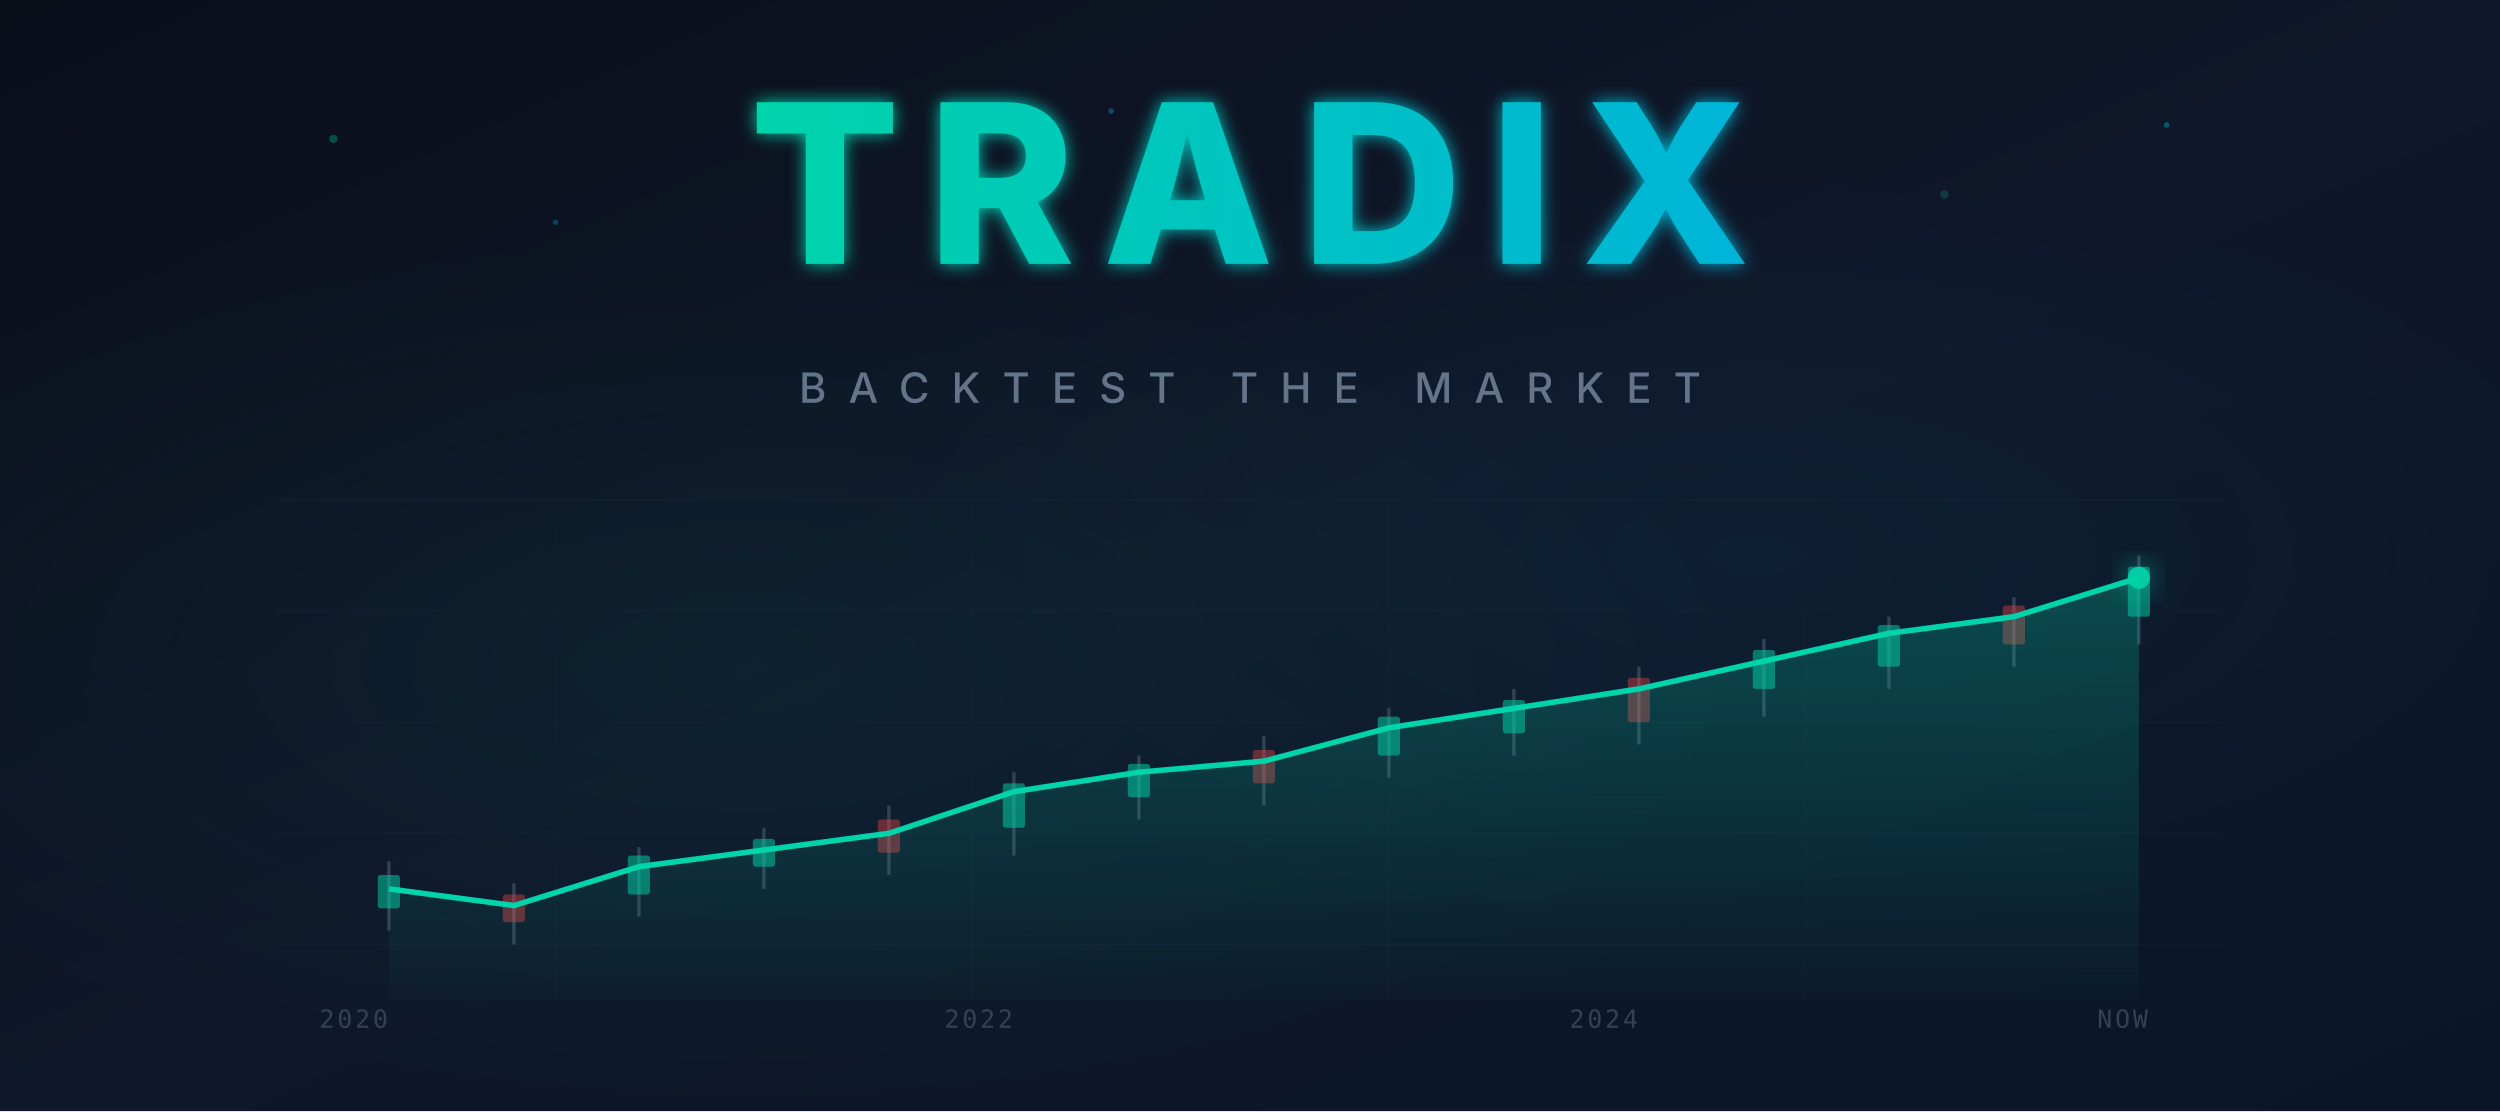
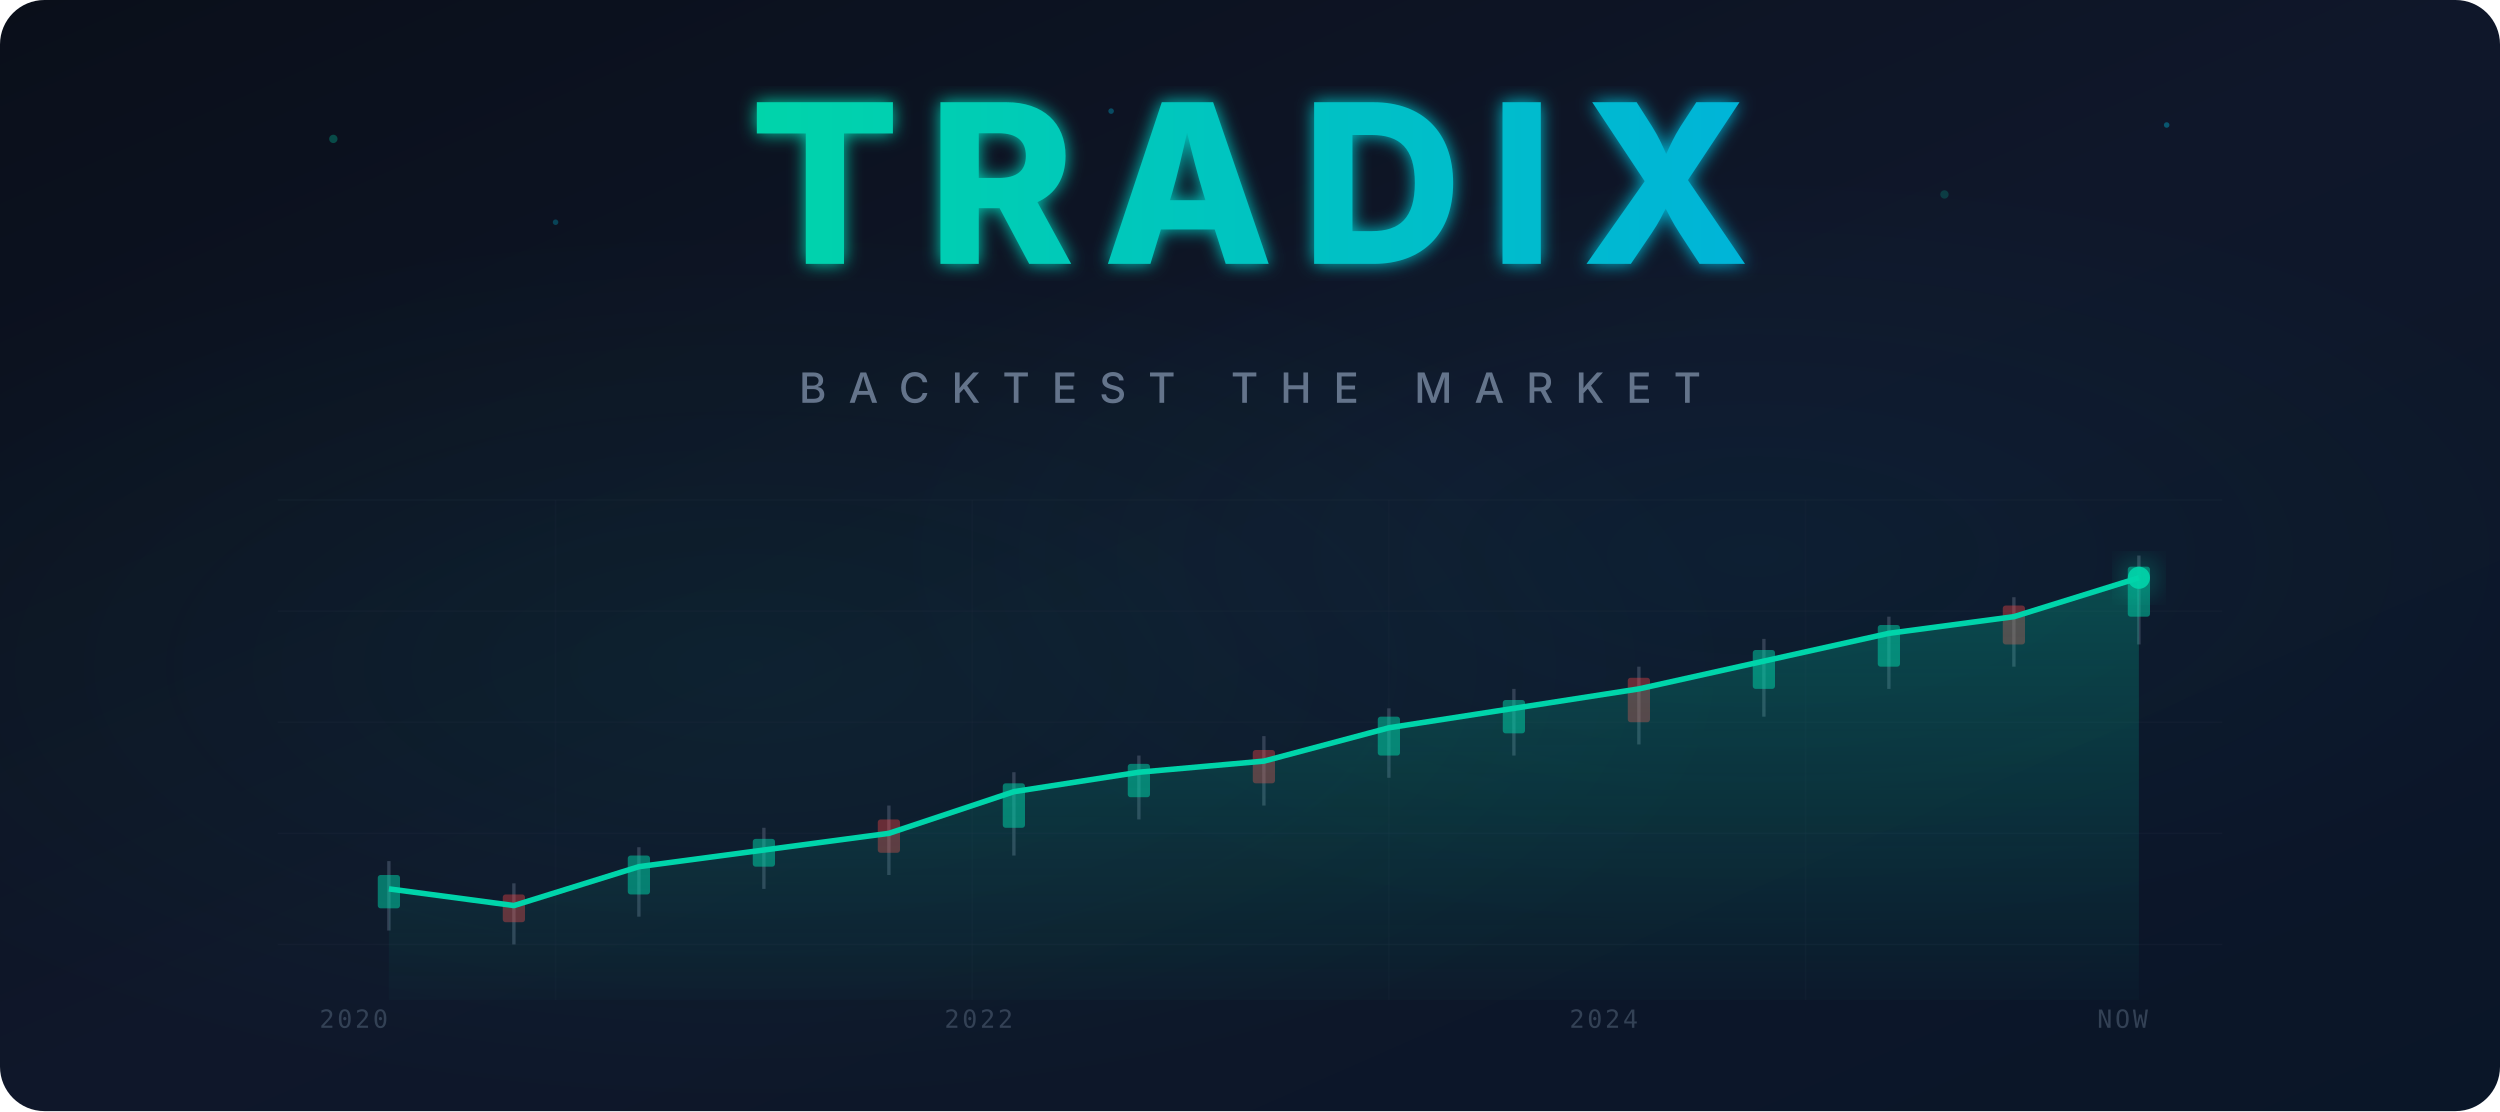
<svg xmlns="http://www.w3.org/2000/svg" viewBox="0 0 900 400">
  <defs>
    <linearGradient id="bg" x1="0%" y1="0%" x2="100%" y2="100%">
      <stop offset="0%" style="stop-color:#0a0f1a" />
      <stop offset="50%" style="stop-color:#0f172a" />
      <stop offset="100%" style="stop-color:#0a1628" />
    </linearGradient>
    <linearGradient id="titleGrad" x1="0%" y1="0%" x2="100%" y2="0%">
      <stop offset="0%" style="stop-color:#00d4aa" />
      <stop offset="100%" style="stop-color:#00b4d8" />
    </linearGradient>
    <linearGradient id="chartFill" x1="0%" y1="0%" x2="0%" y2="100%">
      <stop offset="0%" style="stop-color:#00d4aa;stop-opacity:0.25" />
      <stop offset="100%" style="stop-color:#00d4aa;stop-opacity:0.02" />
    </linearGradient>
    <linearGradient id="gridGlow" x1="0%" y1="0%" x2="0%" y2="100%">
      <stop offset="0%" style="stop-color:#1e293b;stop-opacity:0.6" />
      <stop offset="100%" style="stop-color:#1e293b;stop-opacity:0" />
    </linearGradient>
    <linearGradient id="accentLine" x1="0%" y1="0%" x2="100%" y2="0%">
      <stop offset="0%" style="stop-color:#00d4aa;stop-opacity:0" />
      <stop offset="15%" style="stop-color:#00d4aa;stop-opacity:1" />
      <stop offset="85%" style="stop-color:#00b4d8;stop-opacity:1" />
      <stop offset="100%" style="stop-color:#00b4d8;stop-opacity:0" />
    </linearGradient>
    <radialGradient id="glow1" cx="30%" cy="60%" r="40%">
      <stop offset="0%" style="stop-color:#00d4aa;stop-opacity:0.06" />
      <stop offset="100%" style="stop-color:#00d4aa;stop-opacity:0" />
    </radialGradient>
    <radialGradient id="glow2" cx="70%" cy="50%" r="35%">
      <stop offset="0%" style="stop-color:#00b4d8;stop-opacity:0.05" />
      <stop offset="100%" style="stop-color:#00b4d8;stop-opacity:0" />
    </radialGradient>
    <filter id="textGlow">
      <feGaussianBlur stdDeviation="3" result="blur" />
      <feMerge>
        <feMergeNode in="blur" />
        <feMergeNode in="SourceGraphic" />
      </feMerge>
    </filter>
    <filter id="dotGlow">
      <feGaussianBlur stdDeviation="4" />
    </filter>
  </defs>
-   <rect width="900" height="400" fill="url(#bg)" />
-   <rect width="900" height="400" fill="url(#glow1)" />
-   <rect width="900" height="400" fill="url(#glow2)" />
+   <rect width="900" height="400" rx="16" ry="16" fill="url(#bg)" />
+   <rect width="900" height="400" rx="16" ry="16" fill="url(#glow1)" />
+   <rect width="900" height="400" rx="16" ry="16" fill="url(#glow2)" />
  <line x1="100" y1="180" x2="800" y2="180" stroke="#1e293b" stroke-width="0.5" opacity="0.3" />
  <line x1="100" y1="220" x2="800" y2="220" stroke="#1e293b" stroke-width="0.5" opacity="0.3" />
  <line x1="100" y1="260" x2="800" y2="260" stroke="#1e293b" stroke-width="0.5" opacity="0.3" />
  <line x1="100" y1="300" x2="800" y2="300" stroke="#1e293b" stroke-width="0.5" opacity="0.3" />
  <line x1="100" y1="340" x2="800" y2="340" stroke="#1e293b" stroke-width="0.5" opacity="0.3" />
  <line x1="200" y1="180" x2="200" y2="360" stroke="#1e293b" stroke-width="0.5" opacity="0.2" />
  <line x1="350" y1="180" x2="350" y2="360" stroke="#1e293b" stroke-width="0.5" opacity="0.2" />
  <line x1="500" y1="180" x2="500" y2="360" stroke="#1e293b" stroke-width="0.5" opacity="0.2" />
  <line x1="650" y1="180" x2="650" y2="360" stroke="#1e293b" stroke-width="0.5" opacity="0.2" />
  <line x1="140" y1="335" x2="140" y2="310" stroke="#334155" stroke-width="1.2" />
  <rect x="136" y="315" width="8" height="12" rx="1" fill="#00d4aa" opacity="0.5" />
  <line x1="185" y1="340" x2="185" y2="318" stroke="#334155" stroke-width="1.2" />
  <rect x="181" y="322" width="8" height="10" rx="1" fill="#ef4444" opacity="0.4" />
  <line x1="230" y1="330" x2="230" y2="305" stroke="#334155" stroke-width="1.2" />
  <rect x="226" y="308" width="8" height="14" rx="1" fill="#00d4aa" opacity="0.5" />
  <line x1="275" y1="320" x2="275" y2="298" stroke="#334155" stroke-width="1.2" />
  <rect x="271" y="302" width="8" height="10" rx="1" fill="#00d4aa" opacity="0.5" />
  <line x1="320" y1="315" x2="320" y2="290" stroke="#334155" stroke-width="1.2" />
  <rect x="316" y="295" width="8" height="12" rx="1" fill="#ef4444" opacity="0.4" />
  <line x1="365" y1="308" x2="365" y2="278" stroke="#334155" stroke-width="1.2" />
  <rect x="361" y="282" width="8" height="16" rx="1" fill="#00d4aa" opacity="0.5" />
  <line x1="410" y1="295" x2="410" y2="272" stroke="#334155" stroke-width="1.2" />
  <rect x="406" y="275" width="8" height="12" rx="1" fill="#00d4aa" opacity="0.5" />
  <line x1="455" y1="290" x2="455" y2="265" stroke="#334155" stroke-width="1.2" />
  <rect x="451" y="270" width="8" height="12" rx="1" fill="#ef4444" opacity="0.4" />
  <line x1="500" y1="280" x2="500" y2="255" stroke="#334155" stroke-width="1.2" />
  <rect x="496" y="258" width="8" height="14" rx="1" fill="#00d4aa" opacity="0.5" />
  <line x1="545" y1="272" x2="545" y2="248" stroke="#334155" stroke-width="1.2" />
  <rect x="541" y="252" width="8" height="12" rx="1" fill="#00d4aa" opacity="0.5" />
  <line x1="590" y1="268" x2="590" y2="240" stroke="#334155" stroke-width="1.2" />
  <rect x="586" y="244" width="8" height="16" rx="1" fill="#ef4444" opacity="0.4" />
  <line x1="635" y1="258" x2="635" y2="230" stroke="#334155" stroke-width="1.2" />
  <rect x="631" y="234" width="8" height="14" rx="1" fill="#00d4aa" opacity="0.5" />
  <line x1="680" y1="248" x2="680" y2="222" stroke="#334155" stroke-width="1.2" />
  <rect x="676" y="225" width="8" height="15" rx="1" fill="#00d4aa" opacity="0.5" />
  <line x1="725" y1="240" x2="725" y2="215" stroke="#334155" stroke-width="1.2" />
  <rect x="721" y="218" width="8" height="14" rx="1" fill="#ef4444" opacity="0.4" />
  <line x1="770" y1="232" x2="770" y2="200" stroke="#334155" stroke-width="1.2" />
  <rect x="766" y="204" width="8" height="18" rx="1" fill="#00d4aa" opacity="0.5" />
  <polygon points="140,320 185,326 230,312 275,306 320,300 365,285 410,278 455,274 500,262 545,255 590,248 635,238 680,228 725,222 770,208 770,360 140,360" fill="url(#chartFill)" />
  <polyline points="140,320 185,326 230,312 275,306 320,300 365,285 410,278 455,274 500,262 545,255 590,248 635,238 680,228 725,222 770,208" fill="none" stroke="#00d4aa" stroke-width="2" stroke-linejoin="round" />
  <circle cx="770" cy="208" r="4" fill="#00d4aa" opacity="0.9" />
  <circle cx="770" cy="208" r="8" fill="#00d4aa" opacity="0.2" filter="url(#dotGlow)" />
  <circle cx="120" cy="50" r="1.5" fill="#00d4aa" opacity="0.3" />
  <circle cx="780" cy="45" r="1" fill="#00b4d8" opacity="0.4" />
  <circle cx="700" cy="70" r="1.5" fill="#00d4aa" opacity="0.2" />
  <circle cx="200" cy="80" r="1" fill="#00b4d8" opacity="0.3" />
  <circle cx="550" cy="55" r="1.5" fill="#00d4aa" opacity="0.25" />
  <circle cx="400" cy="40" r="1" fill="#00b4d8" opacity="0.35" />
  <text x="450" y="95" text-anchor="middle" fill="url(#titleGrad)" font-family="'SF Pro Display', 'Segoe UI', system-ui, -apple-system, sans-serif" font-size="80" font-weight="800" letter-spacing="10" filter="url(#textGlow)">TRADIX</text>
  <line x1="200" y1="115" x2="700" y2="115" stroke="url(#accentLine)" stroke-width="1.5" />
  <text x="450" y="145" text-anchor="middle" fill="#64748b" font-family="'SF Pro Display', 'Segoe UI', system-ui, -apple-system, sans-serif" font-size="15" font-weight="500" letter-spacing="8">BACKTEST THE MARKET</text>
  <text x="115" y="370" fill="#334155" font-family="monospace" font-size="9" letter-spacing="1">2020</text>
  <text x="340" y="370" fill="#334155" font-family="monospace" font-size="9" letter-spacing="1">2022</text>
  <text x="565" y="370" fill="#334155" font-family="monospace" font-size="9" letter-spacing="1">2024</text>
  <text x="755" y="370" fill="#334155" font-family="monospace" font-size="9" letter-spacing="1">NOW</text>
</svg>
